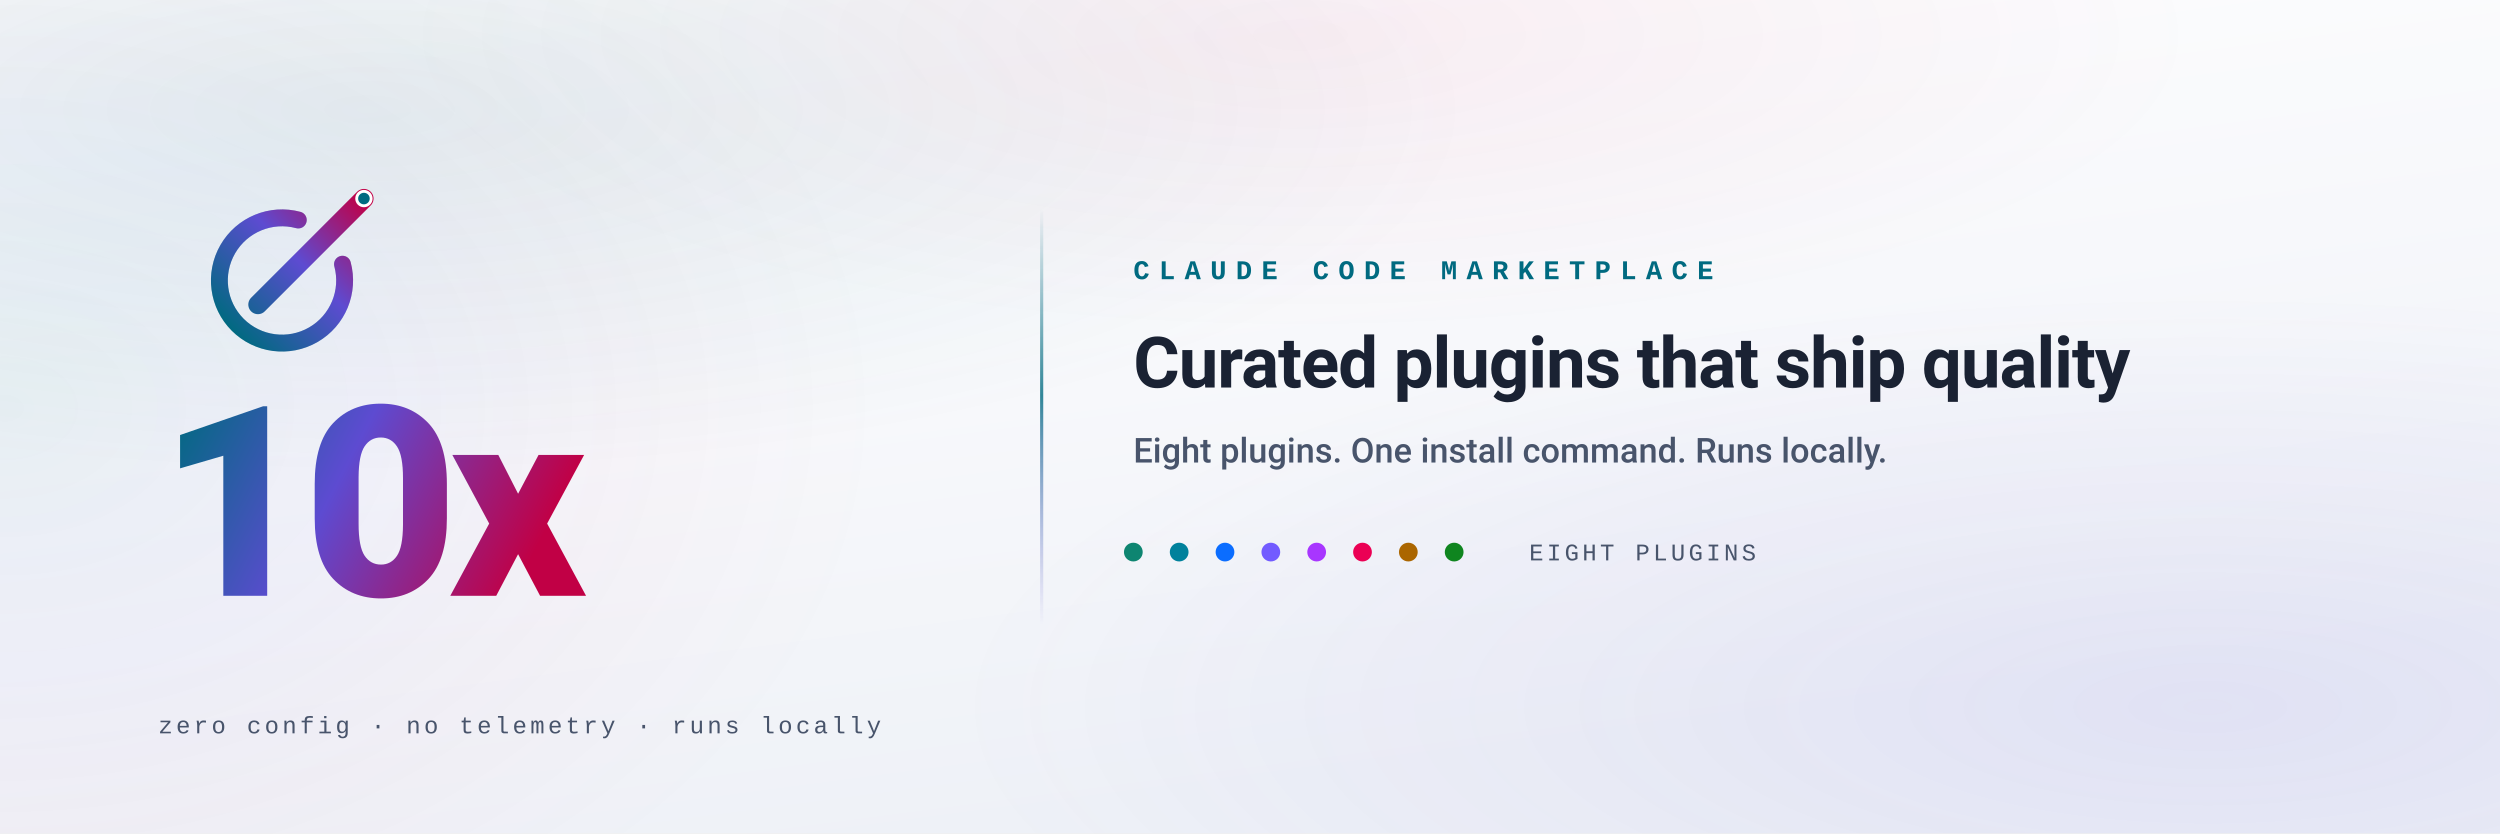
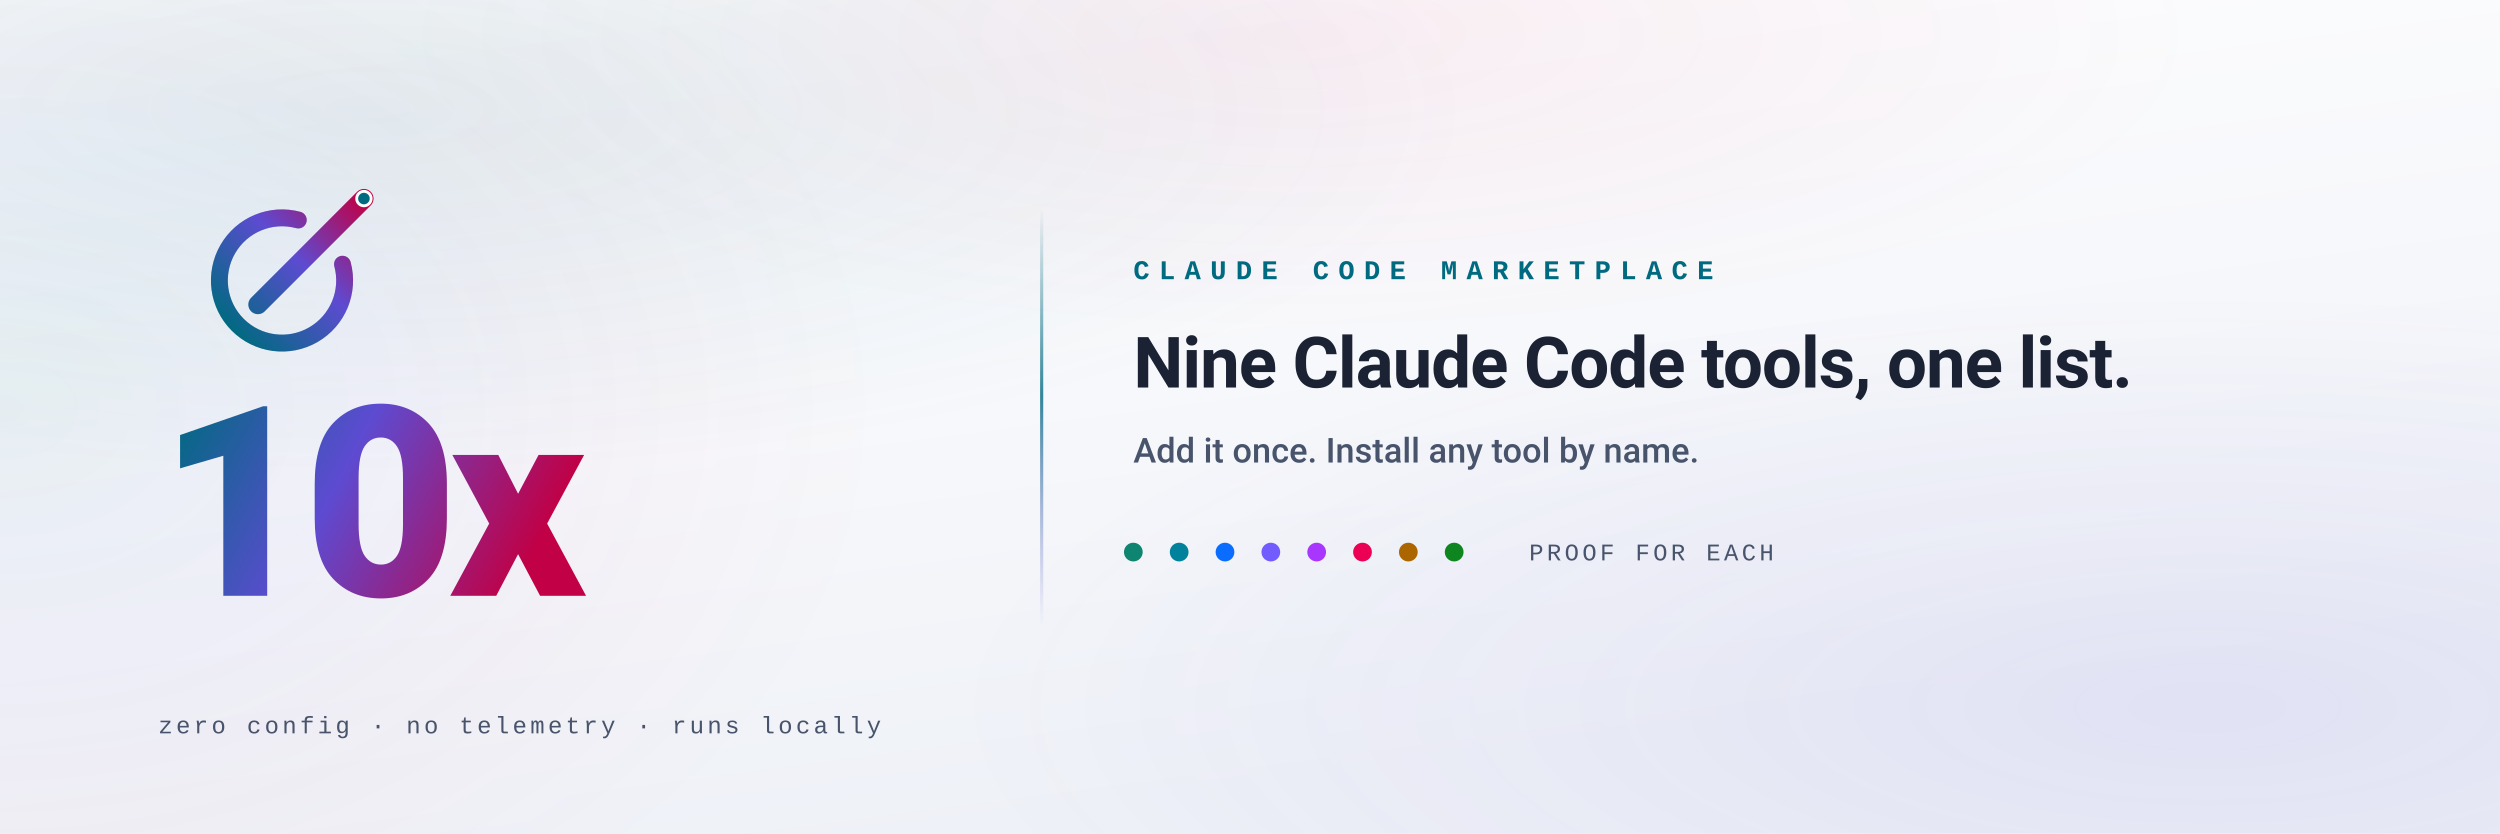
<svg xmlns="http://www.w3.org/2000/svg" viewBox="0 0 1200 400" fill="none" role="img" aria-label="10x, a curated Claude Code plugin marketplace: eight plugins, one install command, runs locally">
  <defs>
    <linearGradient id="tx-ground" x1="0" y1="0" x2="0.4" y2="1">
      <stop offset="0%" stop-color="#FFFFFF" />
      <stop offset="55%" stop-color="#F7F8FB" />
      <stop offset="100%" stop-color="#EEF1F7" />
    </linearGradient>
    <radialGradient id="tx-bloomA" cx="0.15" cy="0.13" r="0.44">
      <stop offset="0%" stop-color="#006A80" stop-opacity="0.10" />
      <stop offset="100%" stop-color="#006A80" stop-opacity="0" />
    </radialGradient>
    <radialGradient id="tx-bloomB" cx="0.88" cy="0.85" r="0.50">
      <stop offset="0%" stop-color="#5D4BD1" stop-opacity="0.09" />
      <stop offset="100%" stop-color="#5D4BD1" stop-opacity="0" />
    </radialGradient>
    <radialGradient id="tx-bloomC" cx="0.52" cy="0.04" r="0.36">
      <stop offset="0%" stop-color="#C10045" stop-opacity="0.06" />
      <stop offset="100%" stop-color="#C10045" stop-opacity="0" />
    </radialGradient>
    <radialGradient id="tx-wash" cx="0.5" cy="0.5" r="0.5">
      <stop offset="0%" stop-color="#006A80" stop-opacity="0.07" />
      <stop offset="42%" stop-color="#5D4BD1" stop-opacity="0.043" />
      <stop offset="76%" stop-color="#C10045" stop-opacity="0.016" />
      <stop offset="100%" stop-color="#C10045" stop-opacity="0" />
    </radialGradient>
    <clipPath id="tx-frame">
      <rect width="1200" height="400" />
    </clipPath>
    <linearGradient id="tx-rule" gradientUnits="userSpaceOnUse" x1="500" y1="100" x2="500" y2="300">
      <stop offset="0%" stop-color="#006A80" stop-opacity="0" />
      <stop offset="45%" stop-color="#006A80" stop-opacity="0.8" />
      <stop offset="100%" stop-color="#5D4BD1" stop-opacity="0" />
    </linearGradient>
    <linearGradient id="tx-ink" gradientUnits="userSpaceOnUse" x1="78" y1="178" x2="190" y2="70">
      <stop class="txk1" offset="0%" stop-color="#006A80" />
      <stop class="txk2" offset="52%" stop-color="#5D4BD1" />
      <stop class="txk3" offset="100%" stop-color="#C10045" />
    </linearGradient>
    <linearGradient id="tx-sheen" x1="0" y1="0" x2="1" y2="0">
      <stop offset="0%" stop-color="#FFFFFF" stop-opacity="0" />
      <stop offset="50%" stop-color="#FFFFFF" stop-opacity="0.66" />
      <stop offset="100%" stop-color="#FFFFFF" stop-opacity="0" />
    </linearGradient>
    <clipPath id="tx-barclip">
      <rect x="-66" y="-8.5" width="132" height="17" rx="8.5" transform="translate(144,112) rotate(-45)" />
    </clipPath>
    <linearGradient id="tx-word" x1="0" y1="0" x2="1" y2="0.25">
      <stop class="txk1" offset="0%" stop-color="#006A80" />
      <stop class="txk2" offset="46%" stop-color="#5D4BD1" />
      <stop class="txk3" offset="100%" stop-color="#C10045" />
    </linearGradient>
  </defs>
  <style>
    .disp { font-family: system-ui, -apple-system, 'Segoe UI', Roboto, 'Helvetica Neue', Arial, sans-serif; }
    .mono { font-family: ui-monospace, SFMono-Regular, 'SF Mono', Menlo, Consolas, 'Liberation Mono', monospace; }
    .eyebrow { font-size: 13px; font-weight: 600; letter-spacing: 4.5px; fill: #006A80; }
    .head    { font-size: 34px; font-weight: 700; fill: #1A2233; letter-spacing: -0.5px; }
    .sub     { font-size: 16.5px; font-weight: 500; fill: #48546B; }
    .tag     { font-size: 11.5px; letter-spacing: 1.6px; fill: #48546B; }
    .chip    { font-size: 11.5px; letter-spacing: 1.2px; fill: #48546B; }
    @keyframes tx-breathe { 0%,100% { opacity:0.72; } 50% { opacity:1; } }
    .txbloom { animation: tx-breathe 11s ease-in-out infinite; }
    @keyframes tx-sweep { 0% { transform: translateX(-360px); } 100% { transform: translateX(1560px); } }
    .txwash { animation: tx-sweep 17s cubic-bezier(.5,0,.5,1) infinite; }
    @keyframes tx-pip { 0%,100% { opacity: 0.5; } 50% { opacity: 1; } }
    .txp1 { animation: tx-pip 5s ease-in-out infinite 0.0s; }
    .txp2 { animation: tx-pip 5s ease-in-out infinite 0.35s; }
    .txp3 { animation: tx-pip 5s ease-in-out infinite 0.7s; }
    .txp4 { animation: tx-pip 5s ease-in-out infinite 1.05s; }
    .txp5 { animation: tx-pip 5s ease-in-out infinite 1.4s; }
    .txp6 { animation: tx-pip 5s ease-in-out infinite 1.75s; }
    .txp7 { animation: tx-pip 5s ease-in-out infinite 2.1s; }
    .txp8 { animation: tx-pip 5s ease-in-out infinite 2.45s; }
    @keyframes tx-orbit { to { stroke-dashoffset: -1000; } }
    .txring { stroke-dasharray: 300 700; animation: tx-orbit 7s linear infinite; }
    @keyframes tx-slash { 0% { transform: translateX(-74px); } 46%,100% { transform: translateX(74px); } }
    .txslash { animation: tx-slash 7s cubic-bezier(.4,0,.3,1) infinite; }
    @keyframes tx-k1 { 0%,100% { stop-color:#006A80; } 50% { stop-color:#0959D1; } }
    @keyframes tx-k2 { 0%,100% { stop-color:#5D4BD1; } 50% { stop-color:#8A2CD1; } }
    @keyframes tx-k3 { 0%,100% { stop-color:#C10045; } 50% { stop-color:#8C5400; } }
    .txk1 { animation: tx-k1 16s ease-in-out infinite; }
    .txk2 { animation: tx-k2 16s ease-in-out infinite; }
    .txk3 { animation: tx-k3 16s ease-in-out infinite; }
    @media (prefers-reduced-motion: reduce) { * { animation: none !important; } }
  </style>
  <rect width="1200" height="400" fill="url(#tx-ground)" />
  <g class="txbloom">
    <rect width="1200" height="400" fill="url(#tx-bloomA)" />
    <rect width="1200" height="400" fill="url(#tx-bloomB)" />
    <rect width="1200" height="400" fill="url(#tx-bloomC)" />
  </g>
  <g clip-path="url(#tx-frame)">
    <g transform="translate(0,196)">
      <ellipse class="txwash" cx="0" cy="0" rx="430" ry="300" fill="url(#tx-wash)" />
    </g>
  </g>
  <g transform="translate(66,56) scale(0.5781)">
    <path d="M170.2 122.5 A52 52 0 1 1 133.5 85.8" fill="none" stroke="#006A80" stroke-opacity="0.26" stroke-width="14" stroke-linecap="round" />
    <g>
      <path class="txring" d="M170.2 122.5 A52 52 0 1 1 133.5 85.8" pathLength="1000" fill="none" stroke="url(#tx-ink)" stroke-width="14" stroke-linecap="round" />
    </g>
    <g>
      <line x1="100" y1="156" x2="188" y2="68" stroke="url(#tx-ink)" stroke-width="16" stroke-linecap="round" />
    </g>
    <g transform="translate(188,68)">
      <g>
        <circle r="6" fill="#006A80" />
        <circle r="6" fill="none" stroke="#FFFFFF" stroke-width="2.4" />
      </g>
    </g>
  </g>
  <g>
    <text class="disp" x="76" y="286" font-size="128" font-weight="800" letter-spacing="-4.5" fill="url(#tx-word)">10x</text>
  </g>
  <line x1="500" y1="100" x2="500" y2="300" stroke="url(#tx-rule)" stroke-width="1.5" />
  <g transform="translate(544,0)">
    <text class="mono eyebrow" x="0" y="134">CLAUDE CODE MARKETPLACE</text>
-     <text class="disp head" x="0" y="186">Curated plugins that ship quality</text>
-     <text class="disp sub" x="0" y="222">Eight plugins. One install command. Runs locally.</text>
+     <text class="disp head" x="0" y="186">Nine Claude Code tools, one list.</text>
+     <text class="disp sub" x="0" y="222">Add it once. Install any tool by name.</text>
    <g transform="translate(0,265)">
      <g class="txp1">
        <circle cx="0" cy="0" r="4.5" fill="#0E8571" />
      </g>
      <g class="txp2">
        <circle cx="22" cy="0" r="4.5" fill="#00819C" />
      </g>
      <g class="txp3">
        <circle cx="44" cy="0" r="4.5" fill="#0B6DFF" />
      </g>
      <g class="txp4">
        <circle cx="66" cy="0" r="4.5" fill="#725BFF" />
      </g>
      <g class="txp5">
        <circle cx="88" cy="0" r="4.5" fill="#A836FF" />
      </g>
      <g class="txp6">
        <circle cx="110" cy="0" r="4.5" fill="#EB0054" />
      </g>
      <g class="txp7">
        <circle cx="132" cy="0" r="4.5" fill="#AB6600" />
      </g>
      <g class="txp8">
        <circle cx="154" cy="0" r="4.5" fill="#0F851F" />
      </g>
-       <text class="mono tag" x="190" y="4">EIGHT PLUGINS</text>
+       <text class="mono tag" x="190" y="4">PROOF FOR EACH</text>
    </g>
  </g>
  <text class="mono tag" x="76" y="352">zero config  ·  no telemetry  ·  runs locally</text>
</svg>
